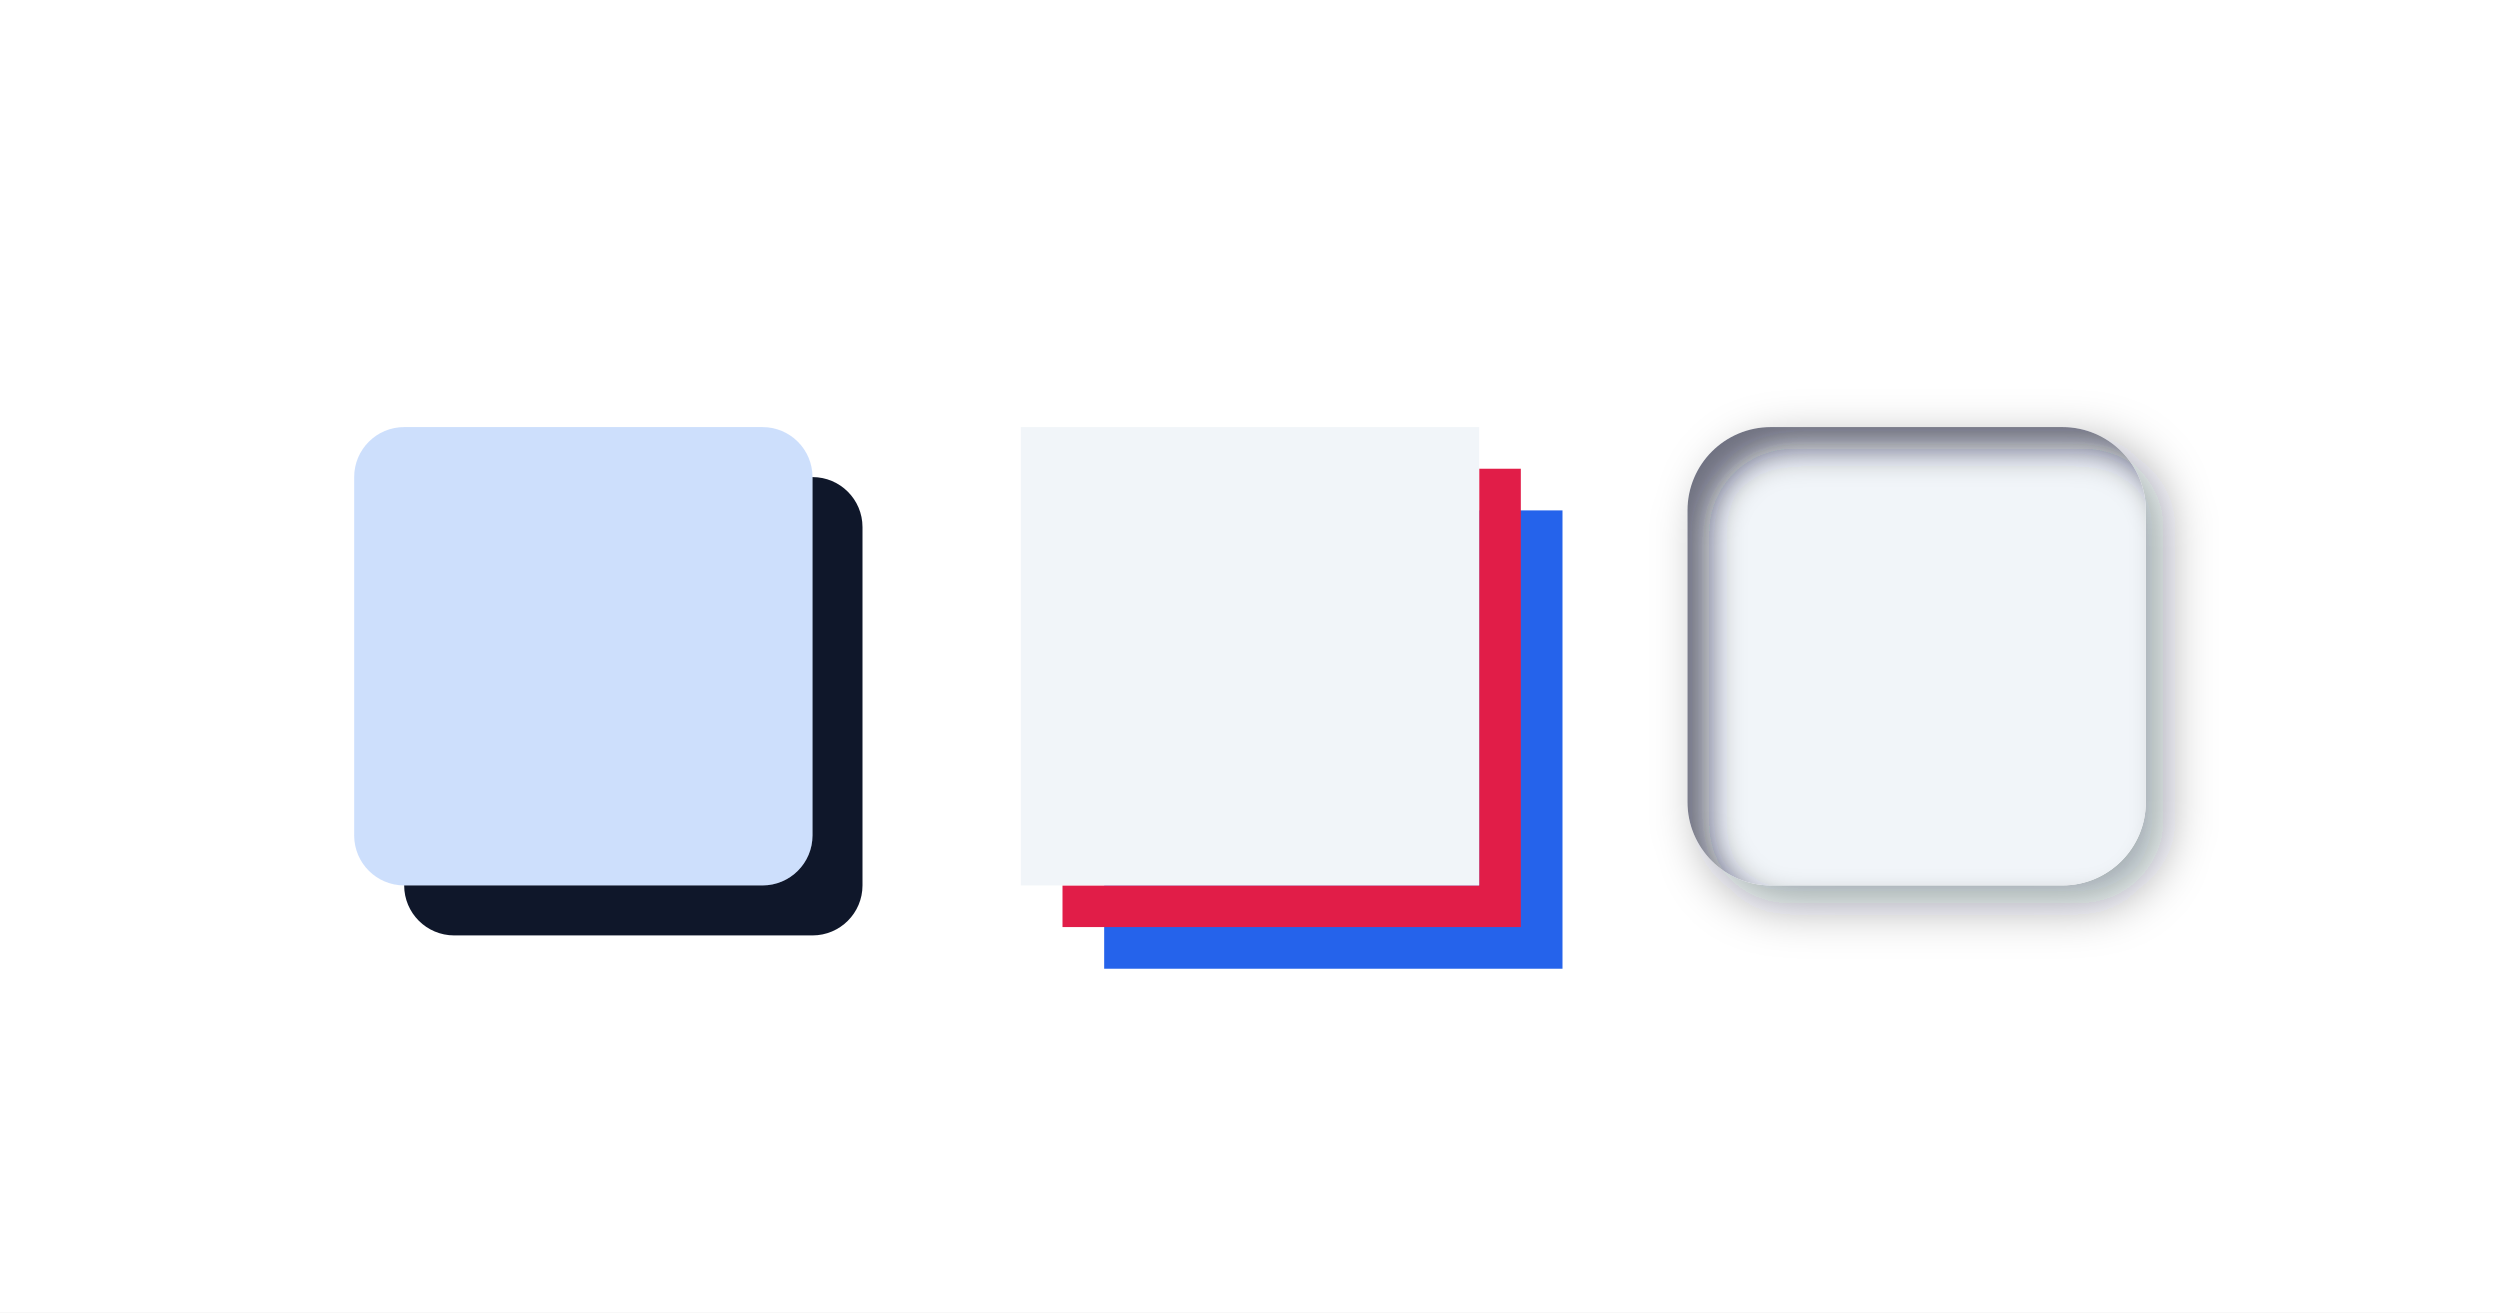
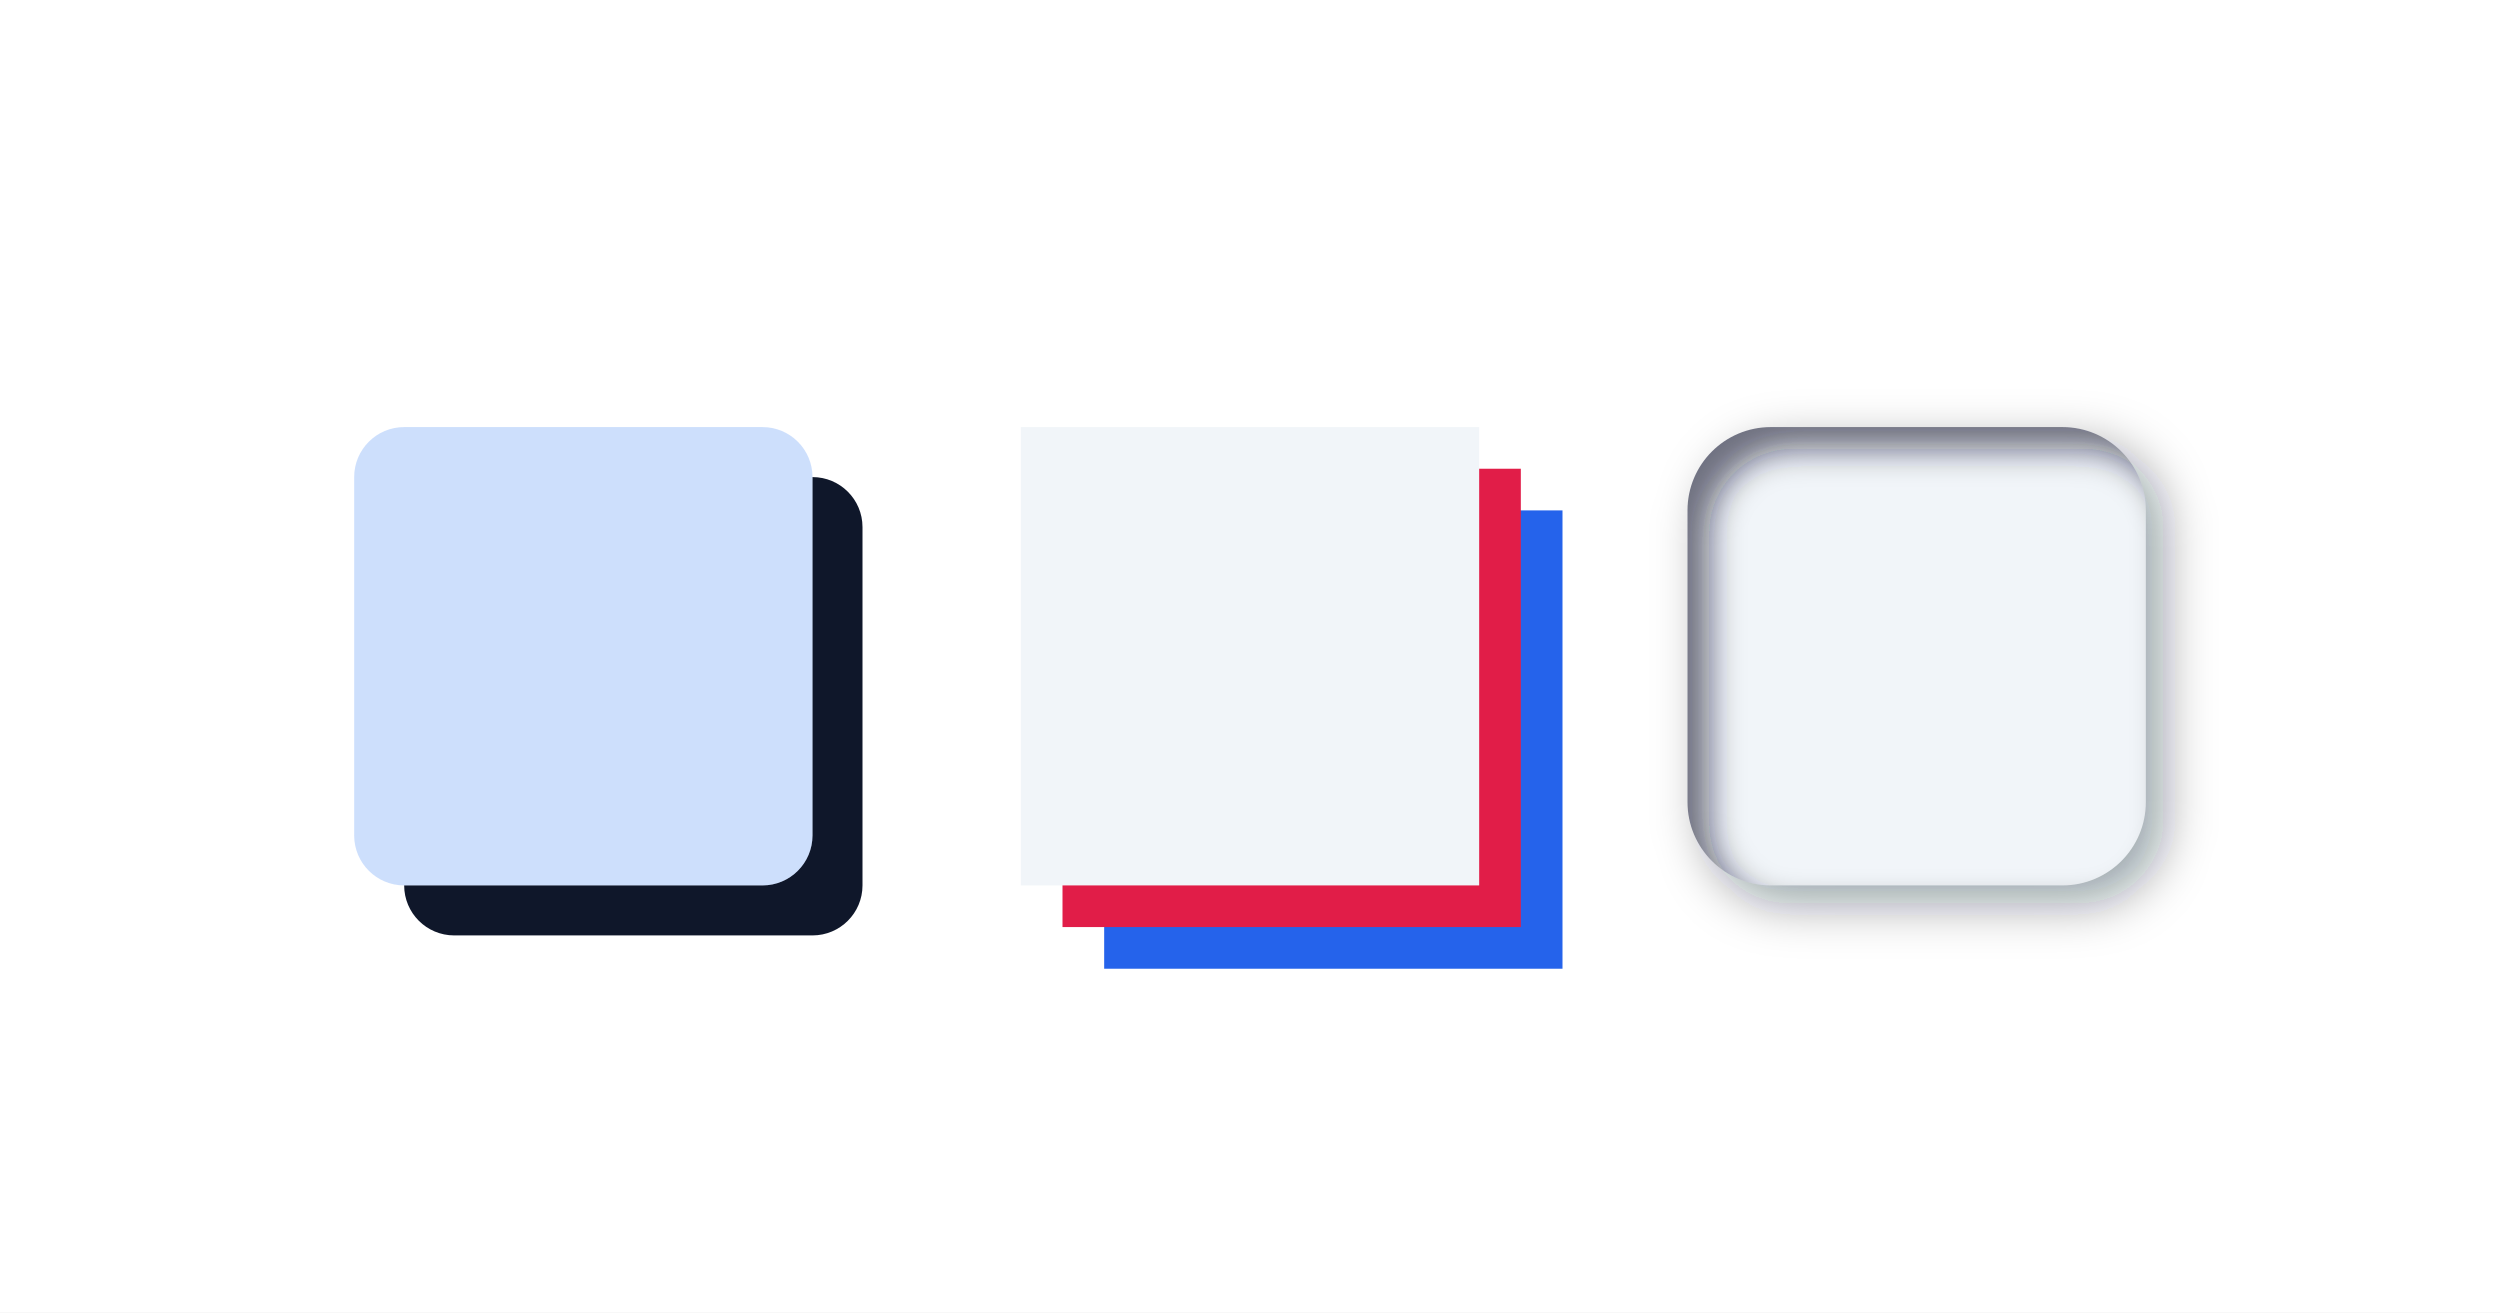
<svg xmlns="http://www.w3.org/2000/svg" width="1200" height="630" viewBox="0 0 1200 630">
  <rect x="0" y="0" width="1200" height="630" fill="#fff" />
  <clipPath id="cp0">
    <path d="M-1000000-1000000H1000000V1000000H-1000000ZM194 205h172c13.25 0 24 10.75 24 24v172c0 13.25-10.75 24-24 24h-172c-13.25 0-24-10.75-24-24v-172c0-13.25 10.75-24 24-24Z" clip-rule="evenodd" />
  </clipPath>
  <g clip-path="url(#cp0)">
    <path d="M218 229h172c13.25 0 24 10.75 24 24v172c0 13.25-10.75 24-24 24h-172c-13.25 0-24-10.75-24-24v-172c0-13.25 10.75-24 24-24Z" fill="#0f172a" />
  </g>
  <path d="M194 205h172c13.25 0 24 10.75 24 24v172c0 13.25-10.75 24-24 24h-172c-13.25 0-24-10.75-24-24v-172c0-13.25 10.75-24 24-24Z" fill="#3b82f6" fill-opacity=".251" />
  <clipPath id="cp1">
-     <path d="M-1000000-1000000H1000000V1000000H-1000000ZM490 205h220v220h-220v-220Z" clip-rule="evenodd" />
+     <path d="M-1000000-1000000H1000000V1000000H-1000000ZM491 206h218v218h-218v-218Z" clip-rule="evenodd" />
  </clipPath>
  <g clip-path="url(#cp1)">
    <path d="M530 245h220v220h-220v-220Z" fill="#2563eb" />
    <path d="M510 225h220v220h-220v-220Z" fill="#e11d48" />
  </g>
  <rect x="490" y="205" width="220" height="220" fill="#f1f5f9" />
  <clipPath id="cp2">
-     <path d="M-1000000-1000000H1000000V1000000H-1000000ZM850 205h140c22.09 0 40 17.91 40 40v140c0 22.09-17.91 40-40 40h-140c-22.09 0-40-17.91-40-40v-140c0-22.09 17.91-40 40-40Z" clip-rule="evenodd" />
+     <path d="M-1000000-1000000H1000000V1000000H-1000000ZM850 206h140c21.54 0 39 17.46 39 39v140c0 21.54-17.46 39-39 39h-140c-21.54 0-39-17.46-39-39v-140c0-21.54 17.46-39 39-39Z" clip-rule="evenodd" />
  </clipPath>
  <g clip-path="url(#cp2)">
    <filter id="bl3" filterUnits="userSpaceOnUse" x="-36" y="-36" width="1272" height="702">
      <feGaussianBlur stdDeviation="12" />
    </filter>
    <g filter="url(#bl3)">
      <path d="M858.5 213.5h140c22.09 0 40 17.91 40 40v140c0 22.09-17.91 40-40 40h-140c-22.09 0-40-17.91-40-40v-140c0-22.09 17.91-40 40-40Z" fill="#0f172a" fill-opacity=".4" />
    </g>
  </g>
  <path d="M850 205h140c22.09 0 40 17.91 40 40v140c0 22.09-17.91 40-40 40h-140c-22.09 0-40-17.91-40-40v-140c0-22.09 17.91-40 40-40Z" fill="#f1f5f9" />
  <clipPath id="cp4">
    <path d="M850 205h140c22.09 0 40 17.91 40 40v140c0 22.09-17.91 40-40 40h-140c-22.09 0-40-17.91-40-40v-140c0-22.09 17.91-40 40-40Z" />
  </clipPath>
  <g clip-path="url(#cp4)">
    <filter id="bl5" filterUnits="userSpaceOnUse" x="-24" y="-24" width="1248" height="678">
      <feGaussianBlur stdDeviation="8" />
    </filter>
    <g filter="url(#bl5)">
      <path d="M768 163h314.5v314.5h-314.5v-314.5Zm92.5 52.5h140c22.09 0 40 17.91 40 40v140c0 22.09-17.91 40-40 40h-140c-22.09 0-40-17.91-40-40v-140c0-22.09 17.91-40 40-40Z" fill="#0f172a" fill-opacity=".6" fill-rule="evenodd" />
    </g>
  </g>
</svg>
